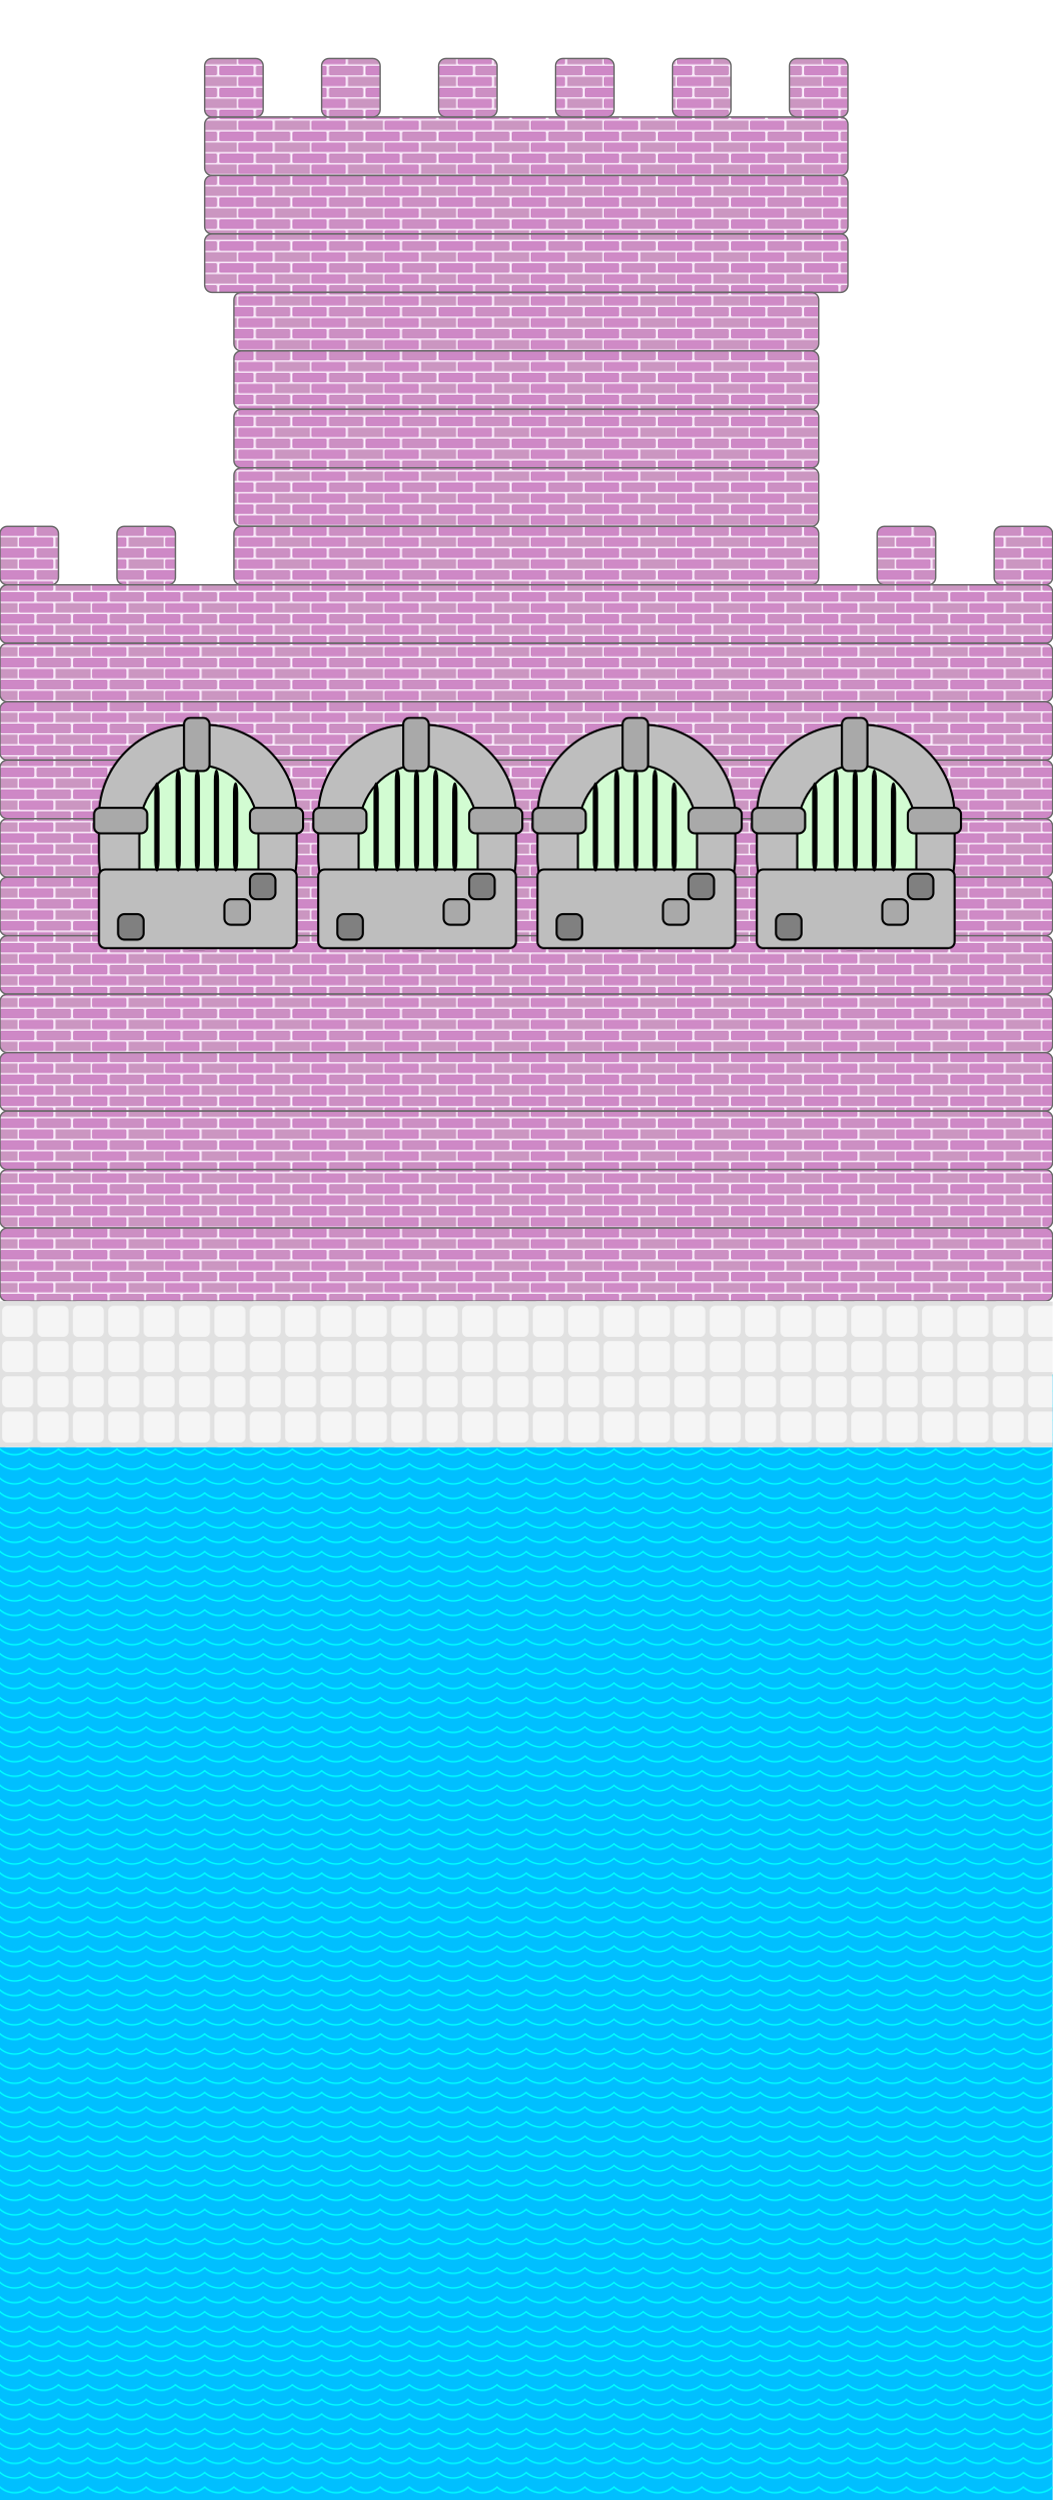
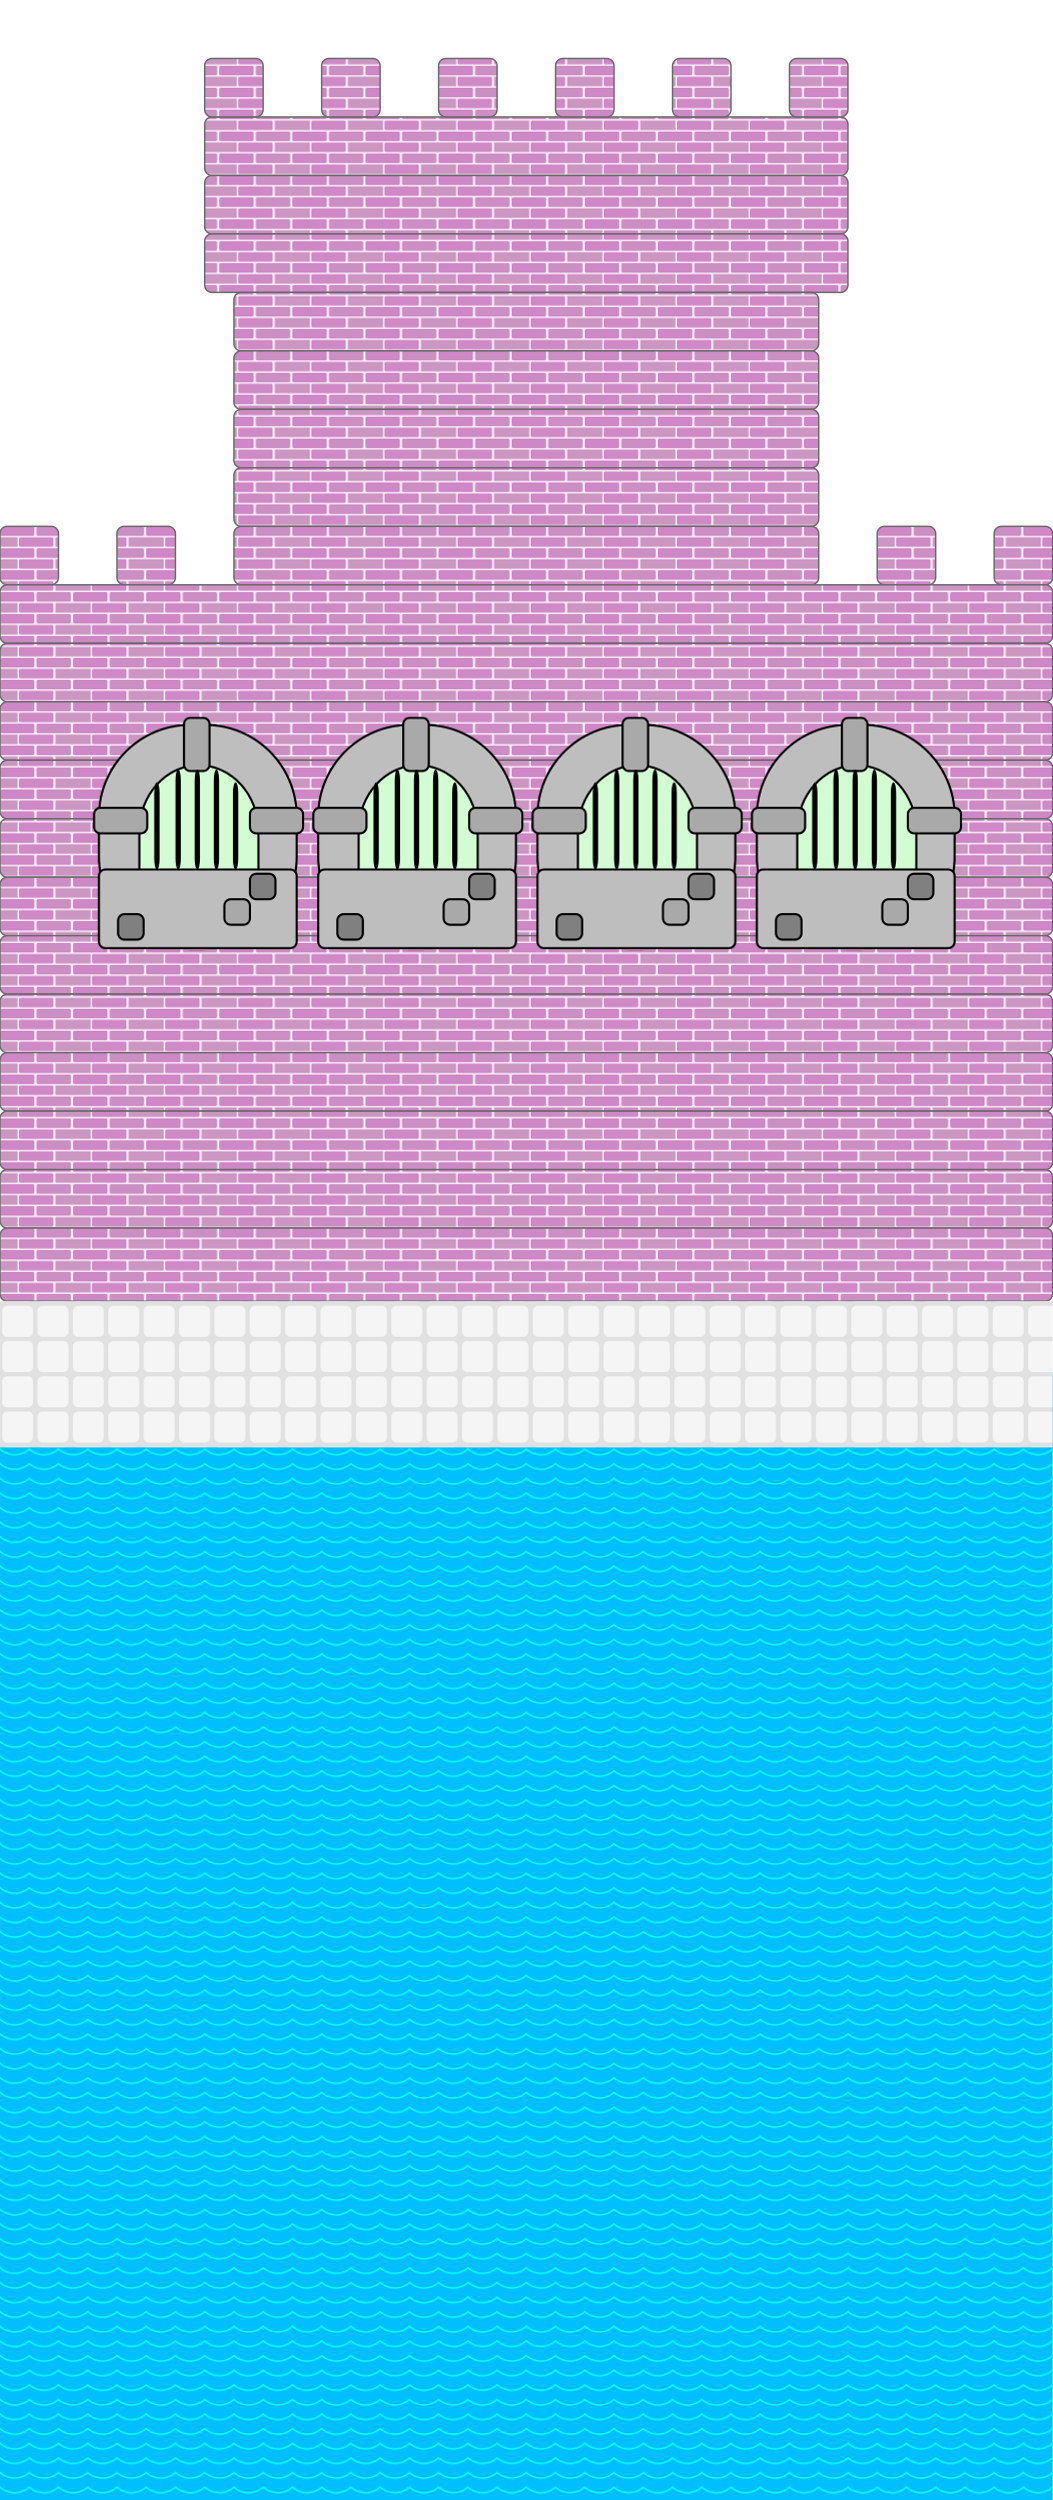
<svg xmlns="http://www.w3.org/2000/svg" width="720" height="1710" x="0" y="0" class="block6">
  <defs>
    <pattern id="redBricks" patternUnits="userSpaceOnUse" x="0" y="0" width="50" height="15">
      <rect width="323" height="580" x="0" y="0" fill="#f9e9f9" />
      <rect width="23.5" height="6.5" x="0" y="0" rx="1" fill="#ce88c6" />
      <rect width="23.5" height="6.5" x="25" y="0" rx="1" fill="#cc8fc3" />
      <rect width="12" height="6.5" x="0" y="7.5" fill="#cb96c1" />
      <rect width="23.5" height="6.5" x="13" y="7.5" rx="1" fill="#cf8ac6" />
      <rect width="12" height="6.5" x="38" y="7.5" fill="#cb96c1" />
    </pattern>
    <pattern id="planks" patternUnits="userSpaceOnUse" x="0" y="0" width="100" height="500">
      <rect width="80" height="500" fill="burlywood" stroke="saddlebrown" stroke-width="2" />
      <polygon points="0,0 0,500 20,500 20,0 40,0 40,500 60,500 60,0 80,0 80,500 100,500 100,0" style="stroke:saddlebrown;stroke-width:2;fill:burlywood;" />
    </pattern>
    <pattern id="floorPattern" patternUnits="userSpaceOnUse" x="0" y="0" height="24.1" width="24.2">
      <rect width="25" height="25" x="0" y="0" fill="#e1e1e1" />
      <rect width="24.1" height="24.2" x="0" y="0" rx="5" fill="whitesmoke" stroke="#e1e1e1" stroke-width="3" />
    </pattern>
    <pattern id="windowPattern" patternUnits="userSpaceOnUse" x="60" y="10" width="150" height="160" viewBox="0 0 100 110">
      <rect width="93" height="105" x="3" y="4" fill="#bebebe" rx="43" stroke="black" />
      <rect width="56" height="83" x="22" y="23" rx="31" stroke="black" fill="#d2fcd2" />
      <rect width="93" height="37" x="3" y="72" fill="#bebebe" rx="3" stroke="black" />
      <rect width="12" height="25" x="43" y=".7" fill="darkgrey" rx="3" stroke="black" />
      <rect width="25" height="12" x=".7" y="43" fill="darkgrey" rx="3" stroke="black" />
      <rect width="25" height="12" x="74" y="43" fill="darkgrey" rx="3" stroke="black" />
      <rect width="12" height="12" x="74" y="74" fill="grey" rx="3" stroke="black" />
      <rect width="12" height="12" x="62" y="86" fill="darkgrey" rx="3" stroke="black" />
      <rect width="12" height="12" x="12" y="93" fill="grey" rx="3" stroke="black" />
-       <rect width="2.5" height="42" x="29" y="31" rx="5" />
-       <rect width="2.5" height="48" x="39" y="25" rx="5" />
-       <rect width="2.5" height="48" x="48" y="25" rx="5" />
-       <rect width="2.5" height="48" x="57" y="25" rx="5" />
-       <rect width="2.5" height="42" x="66" y="31" rx="5" />
+       <rect width="2.5" height="41" x="29" y="31" rx="5" />
+       <rect width="2.5" height="47" x="39" y="25" rx="5" />
+       <rect width="2.5" height="47" x="48" y="25" rx="5" />
+       <rect width="2.5" height="47" x="57" y="25" rx="5" />
+       <rect width="2.5" height="41" x="66" y="31" rx="5" />
    </pattern>
    <pattern id="waterPattern" patternUnits="userSpaceOnUse" x="0" y="0" height="10" width="20">
      <circle cx="10" cy="-10" r="15" fill="transparent" stroke="aqua" stroke-width="1" />
    </pattern>
    <pattern id="smallGreenFish" patternUnits="userSpaceOnUse" x="0" y="-10" width="90" height="70">
      <rect width="50" height="30" x="2" y="22" rx="30" fill="green" stroke="darkgreen" stroke-width="2" />
      <polygon points="52,37 70,22 65,60" style="fill:chartreuse;stroke:darkgreen;stroke-width:2;" />
      <polygon points="25,22 45,11 55,22" style="fill:chartreuse;stroke:darkgreen;stroke-width:2;" />
      <polygon points="25,53 45,65 55,54" style="fill:chartreuse;stroke:darkgreen;stroke-width:2;" />
      <rect width="10" height="10" rx="5" stroke="red" stroke-width="3" x="12" y="30" />
      <polygon points="6,45 28,45 6,45" style="stroke:black;stroke-width:2;" />
    </pattern>
    <pattern id="greenFish" patternUnits="userSpaceOnUse" x="70" y="-5" width="120" height="66">
      <rect width="90" height="35" x="25" y="22" rx="50" fill="#152f13" stroke="darkgreen" stroke-width="2" />
      <rect width="25" height="30" x="78" y="24" rx="50" fill="teal" />
      <polygon points="26,38 2,22 2,60" style="fill:indigo;stroke:darkgreen;stroke-width:2;" />
      <polygon points="25,22 45,11 75,22" style="fill:purple;stroke:darkgreen;stroke-width:2;" />
      <polygon points="25,55 45,65 65,57" style="fill:fuchsia;stroke:darkgreen;stroke-width:2;" />
      <rect width="11" height="11" x="88" y="30" rx="10" stroke="magenta" stroke-width="4" />
      <polygon points="108,48 88,48 108,48" style="stroke:black;stroke-width:2;" />
    </pattern>
    <pattern id="redFish" patternUnits="userSpaceOnUse" x="13" y="-5" width="90" height="66">
      <rect width="50" height="30" x="2" y="22" rx="30" fill="firebrick" stroke="maroon" stroke-width="2" />
      <rect width="25" height="28" x="6" y="23" rx="30" fill="orangered" />
      <polygon points="52,37 70,22 65,60" style="fill:red;stroke:maroon;stroke-width:2;" />
      <polygon points="25,22 45,11 55,22" style="fill:red;stroke:maroon;stroke-width:2;" />
      <polygon points="25,53 45,65 55,54" style="fill:red;stroke:maroon;stroke-width:2;" />
      <rect width="10" height="10" x="10" y="30" rx="5" stroke="chartreuse" stroke-width="3" />
      <polygon points="6,45 20,45 6,45" style="stroke:black;stroke-width:2;" />
    </pattern>
    <pattern id="tropicalFish" patternUnits="userSpaceOnUse" x="0" y="0" width="91" height="70">
      <rect width="50" height="30" x="2" y="22" rx="30" fill="deeppink" stroke="darkgreen" stroke-width="2" />
      <rect width="20" height="26" x="7" y="24" rx="30" fill="gold" />
      <polygon points="52,37 70,22 65,60" style="fill:chartreuse;stroke:darkgreen;stroke-width:2;" />
      <polygon points="25,22 45,11 55,22" style="fill:gold;stroke:darkgreen;stroke-width:2;" />
      <polygon points="25,53 45,65 55,54" style="fill:gold;stroke:darkgreen;stroke-width:2;" />
      <rect width="10" height="10" rx="5" stroke="chartreuse" stroke-width="3" x="12" y="30" />
      <polygon points="6,45 20,45 6,45" style="stroke:darkgreen;stroke-width:2;" />
    </pattern>
  </defs>
  <rect width="440" height="40" x="140" y="80" fill="url(#redBricks)" stroke="dimgrey" rx="5" stroke-width="1" />
  <rect width="440" height="40" x="140" y="120" fill="url(#redBricks)" stroke="dimgrey" rx="5" stroke-width="1" />
  <rect width="440" height="40" x="140" y="160" fill="url(#redBricks)" stroke="dimgrey" rx="5" stroke-width="1" />
  <rect width="400" height="40" x="160" y="200" fill="url(#redBricks)" stroke="dimgrey" rx="5" stroke-width="1" />
  <rect width="400" height="40" x="160" y="240" fill="url(#redBricks)" stroke="dimgrey" rx="5" stroke-width="1" />
  <rect width="400" height="40" x="160" y="280" fill="url(#redBricks)" stroke="dimgrey" rx="5" stroke-width="1" />
  <rect width="400" height="40" x="160" y="320" fill="url(#redBricks)" stroke="dimgrey" rx="5" stroke-width="1" />
  <rect width="400" height="40" x="160" y="360" fill="url(#redBricks)" stroke="dimgrey" rx="5" stroke-width="1" />
  <rect width="40" height="40" x="140" y="40" fill="url(#redBricks)" stroke="dimgrey" rx="5" stroke-width="1" />
  <rect width="40" height="40" x="220" y="40" fill="url(#redBricks)" stroke="dimgrey" rx="5" stroke-width="1" />
  <rect width="40" height="40" x="300" y="40" fill="url(#redBricks)" stroke="dimgrey" rx="5" stroke-width="1" />
  <rect width="40" height="40" x="380" y="40" fill="url(#redBricks)" stroke="dimgrey" rx="5" stroke-width="1" />
  <rect width="40" height="40" x="460" y="40" fill="url(#redBricks)" stroke="dimgrey" rx="5" stroke-width="1" />
  <rect width="40" height="40" x="540" y="40" fill="url(#redBricks)" stroke="dimgrey" rx="5" stroke-width="1" />
  <rect width="40" height="40" x="0" y="360" fill="url(#redBricks)" stroke="dimgrey" rx="5" stroke-width="1" />
  <rect width="40" height="40" x="80" y="360" fill="url(#redBricks)" stroke="dimgrey" rx="5" stroke-width="1" />
  <rect width="40" height="40" x="680" y="360" fill="url(#redBricks)" stroke="dimgrey" rx="5" stroke-width="1" />
  <rect width="40" height="40" x="600" y="360" fill="url(#redBricks)" stroke="dimgrey" rx="5" stroke-width="1" />
  <rect width="720" height="40" x="0" y="400" fill="url(#redBricks)" stroke="dimgrey" rx="5" stroke-width="1" />
  <rect width="720" height="40" x="0" y="440" fill="url(#redBricks)" stroke="dimgrey" rx="5" stroke-width="1" />
  <rect width="720" height="40" x="0" y="480" fill="url(#redBricks)" stroke="dimgrey" rx="5" stroke-width="1" />
  <rect width="720" height="40" x="0" y="520" fill="url(#redBricks)" stroke="dimgrey" rx="5" stroke-width="1" />
  <rect width="720" height="40" x="0" y="560" fill="url(#redBricks)" stroke="dimgrey" rx="5" stroke-width="1" />
  <rect width="720" height="40" x="0" y="600" fill="url(#redBricks)" stroke="dimgrey" rx="5" stroke-width="1" />
  <rect width="720" height="40" x="0" y="640" fill="url(#redBricks)" stroke="dimgrey" rx="5" stroke-width="1" />
  <rect width="720" height="40" x="0" y="680" fill="url(#redBricks)" stroke="dimgrey" rx="5" stroke-width="1" />
  <rect width="720" height="40" x="0" y="720" fill="url(#redBricks)" stroke="dimgrey" rx="5" stroke-width="1" />
  <rect width="720" height="40" x="0" y="760" fill="url(#redBricks)" stroke="dimgrey" rx="5" stroke-width="1" />
  <rect width="720" height="40" x="0" y="800" fill="url(#redBricks)" stroke="dimgrey" rx="5" stroke-width="1" />
  <rect width="720" height="50" x="0" y="840" fill="url(#redBricks)" stroke="dimgrey" rx="5" stroke-width="1" />
  <rect width="600" height="160" x="60" y="490" fill="url(#windowPattern)" />
  <rect width="720" height="1000" x="0" y="940" fill="deepskyblue" />
  <rect width="720" height="1000" x="0" y="940" fill="url(#waterPattern)" />
  <rect width="720" height="100" x="0" y="890" fill="url(#floorPattern)" />
</svg>
